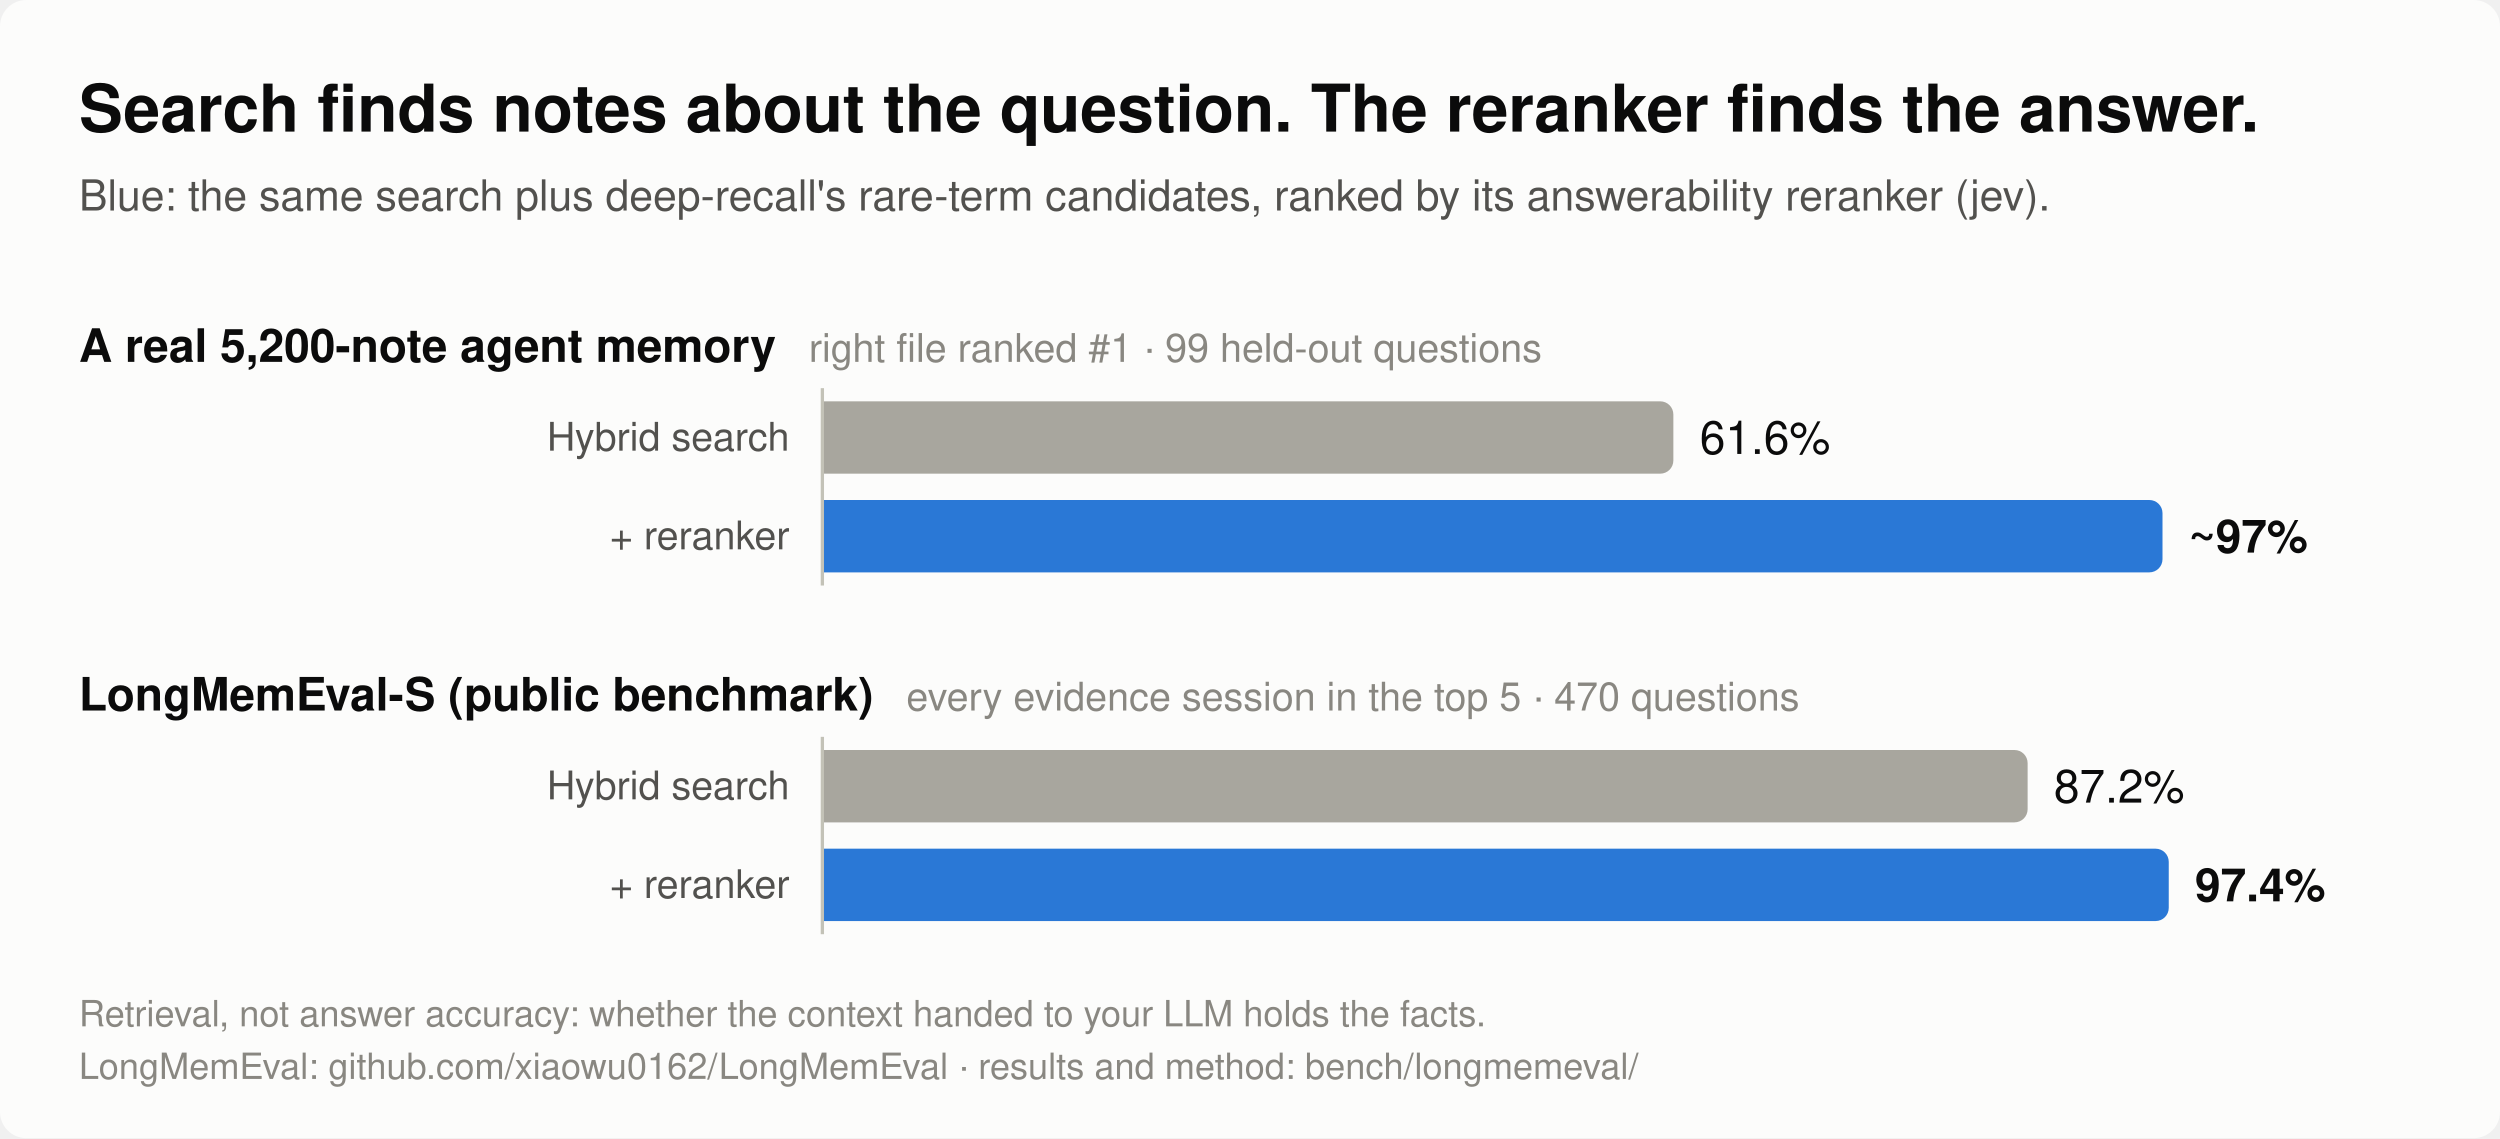
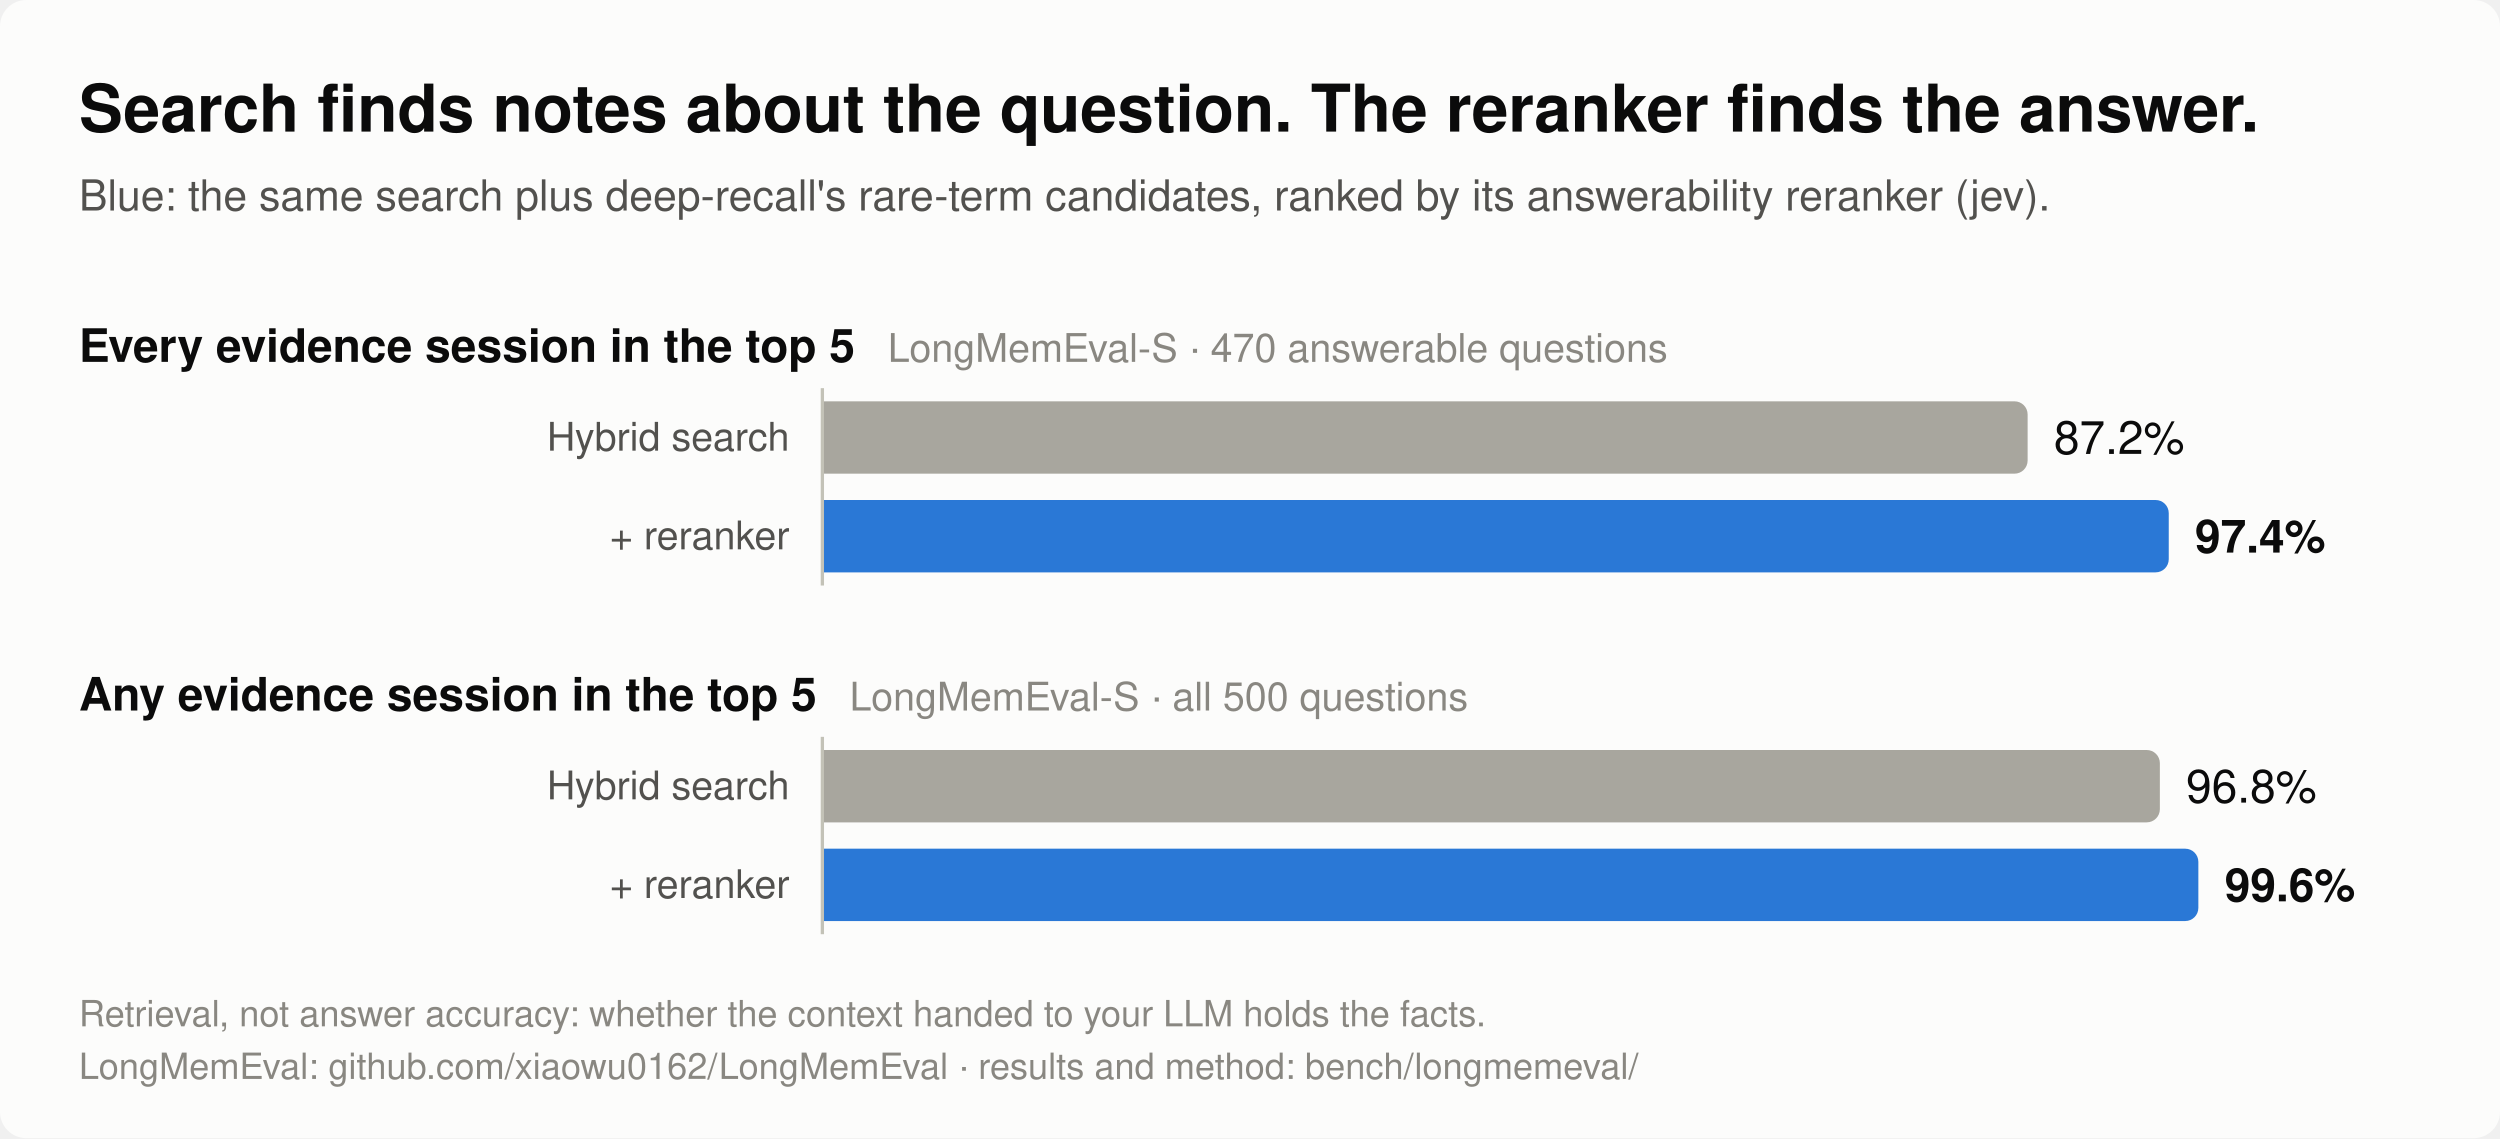
<svg xmlns="http://www.w3.org/2000/svg" width="760" height="346" viewBox="0 0 760 346" role="img" aria-labelledby="t d">
  <style>text{font-family:-apple-system,BlinkMacSystemFont,'Segoe UI',Helvetica,Arial,sans-serif}.bg{fill:#fcfcfb}.ink{fill:#0b0b0b}.ink2{fill:#52514e}.muted{fill:#898781}.grid{stroke:#e1e0d9}.axis{stroke:#c3c2b7}.gray{fill:#a8a69e}.accent{fill:#2a78d6}@media (prefers-color-scheme:dark){.bg{fill:#1a1a19}.ink{fill:#ffffff}.ink2{fill:#c3c2b7}.muted{fill:#898781}.grid{stroke:#2c2c2a}.axis{stroke:#383835}.gray{fill:#6b6a65}.accent{fill:#3987e5}}</style>
  <rect class="bg" width="760" height="346" rx="8" />
  <text class="ink" x="24" y="40" font-size="20" font-weight="600">Search finds notes about the question. The reranker finds the answer.</text>
  <text class="ink2" x="24" y="64" font-size="13">Blue: the same search plus deep-recall's rare-term candidates, ranked by its answerability reranker (jev).</text>
-   <text class="ink" x="24" y="110" font-size="14" font-weight="600">A real 5,200-note agent memory<tspan class="muted" font-size="12" font-weight="400" dx="10">right file ranked #1 · 99 held-out questions</tspan>
+   <text class="ink" x="24" y="110" font-size="14" font-weight="600">Every evidence session in the top 5<tspan class="muted" font-size="12" font-weight="400" dx="10">LongMemEval-S · 470 answerable questions</tspan>
  </text>
  <text class="ink2" x="240" y="137" font-size="12" text-anchor="end">Hybrid search</text>
-   <path class="gray" d="M250.0,122.0h254.7a4.0,4.0 0 0 1 4.0,4.0v14.0a4.0,4.0 0 0 1 -4.0,4.0h-254.7z" />
-   <text class="ink" x="516.72" y="138" font-size="14">61.6%</text>
+   <path class="gray" d="M250.0,122.0h362.4a4.0,4.0 0 0 1 4.0,4.0v14.0a4.0,4.0 0 0 1 -4.0,4.0h-362.4z" />
+   <text class="ink" x="624.383" y="138" font-size="14">87.2%</text>
  <text class="ink2" x="240" y="167" font-size="12" text-anchor="end">+ reranker</text>
-   <path class="accent" d="M250.0,152.0h403.4a4.0,4.0 0 0 1 4.0,4.0v14.0a4.0,4.0 0 0 1 -4.0,4.0h-403.4z" />
-   <text class="ink" x="665.4" y="168" font-size="14" font-weight="700">~97%</text>
+   <path class="accent" d="M250.0,152.0h405.3a4.0,4.0 0 0 1 4.0,4.0v14.0a4.0,4.0 0 0 1 -4.0,4.0h-405.3z" />
+   <text class="ink" x="667.277" y="168" font-size="14" font-weight="700">97.4%</text>
  <line class="axis" x1="250" x2="250" y1="118" y2="178" stroke-width="1" />
-   <text class="ink" x="24" y="216" font-size="14" font-weight="600">LongMemEval-S (public benchmark)<tspan class="muted" font-size="12" font-weight="400" dx="10">every evidence session in the top 5 · 470 questions</tspan>
+   <text class="ink" x="24" y="216" font-size="14" font-weight="600">Any evidence session in the top 5<tspan class="muted" font-size="12" font-weight="400" dx="10">LongMemEval-S · all 500 questions</tspan>
  </text>
  <text class="ink2" x="240" y="243" font-size="12" text-anchor="end">Hybrid search</text>
-   <path class="gray" d="M250.0,228.0h362.4a4.0,4.0 0 0 1 4.0,4.0v14.0a4.0,4.0 0 0 1 -4.0,4.0h-362.4z" />
-   <text class="ink" x="624.383" y="244" font-size="14">87.2%</text>
+   <path class="gray" d="M250.0,228.0h402.6a4.0,4.0 0 0 1 4.0,4.0v14.0a4.0,4.0 0 0 1 -4.0,4.0h-402.6z" />
+   <text class="ink" x="664.56" y="244" font-size="14">96.8%</text>
  <text class="ink2" x="240" y="273" font-size="12" text-anchor="end">+ reranker</text>
-   <path class="accent" d="M250.0,258.0h405.3a4.0,4.0 0 0 1 4.0,4.0v14.0a4.0,4.0 0 0 1 -4.0,4.0h-405.3z" />
-   <text class="ink" x="667.277" y="274" font-size="14" font-weight="700">97.4%</text>
+   <path class="accent" d="M250.0,258.0h414.3a4.0,4.0 0 0 1 4.0,4.0v14.0a4.0,4.0 0 0 1 -4.0,4.0h-414.3z" />
+   <text class="ink" x="676.32" y="274" font-size="14" font-weight="700">99.6%</text>
  <line class="axis" x1="250" x2="250" y1="224" y2="284" stroke-width="1" />
  <text class="muted" x="24" y="312" font-size="11">Retrieval, not answer accuracy: whether the context handed to your LLM holds the facts.</text>
  <text class="muted" x="24" y="328" font-size="11">LongMemEval: github.com/xiaowu0162/LongMemEval · results and method: bench/longmemeval/</text>
</svg>
